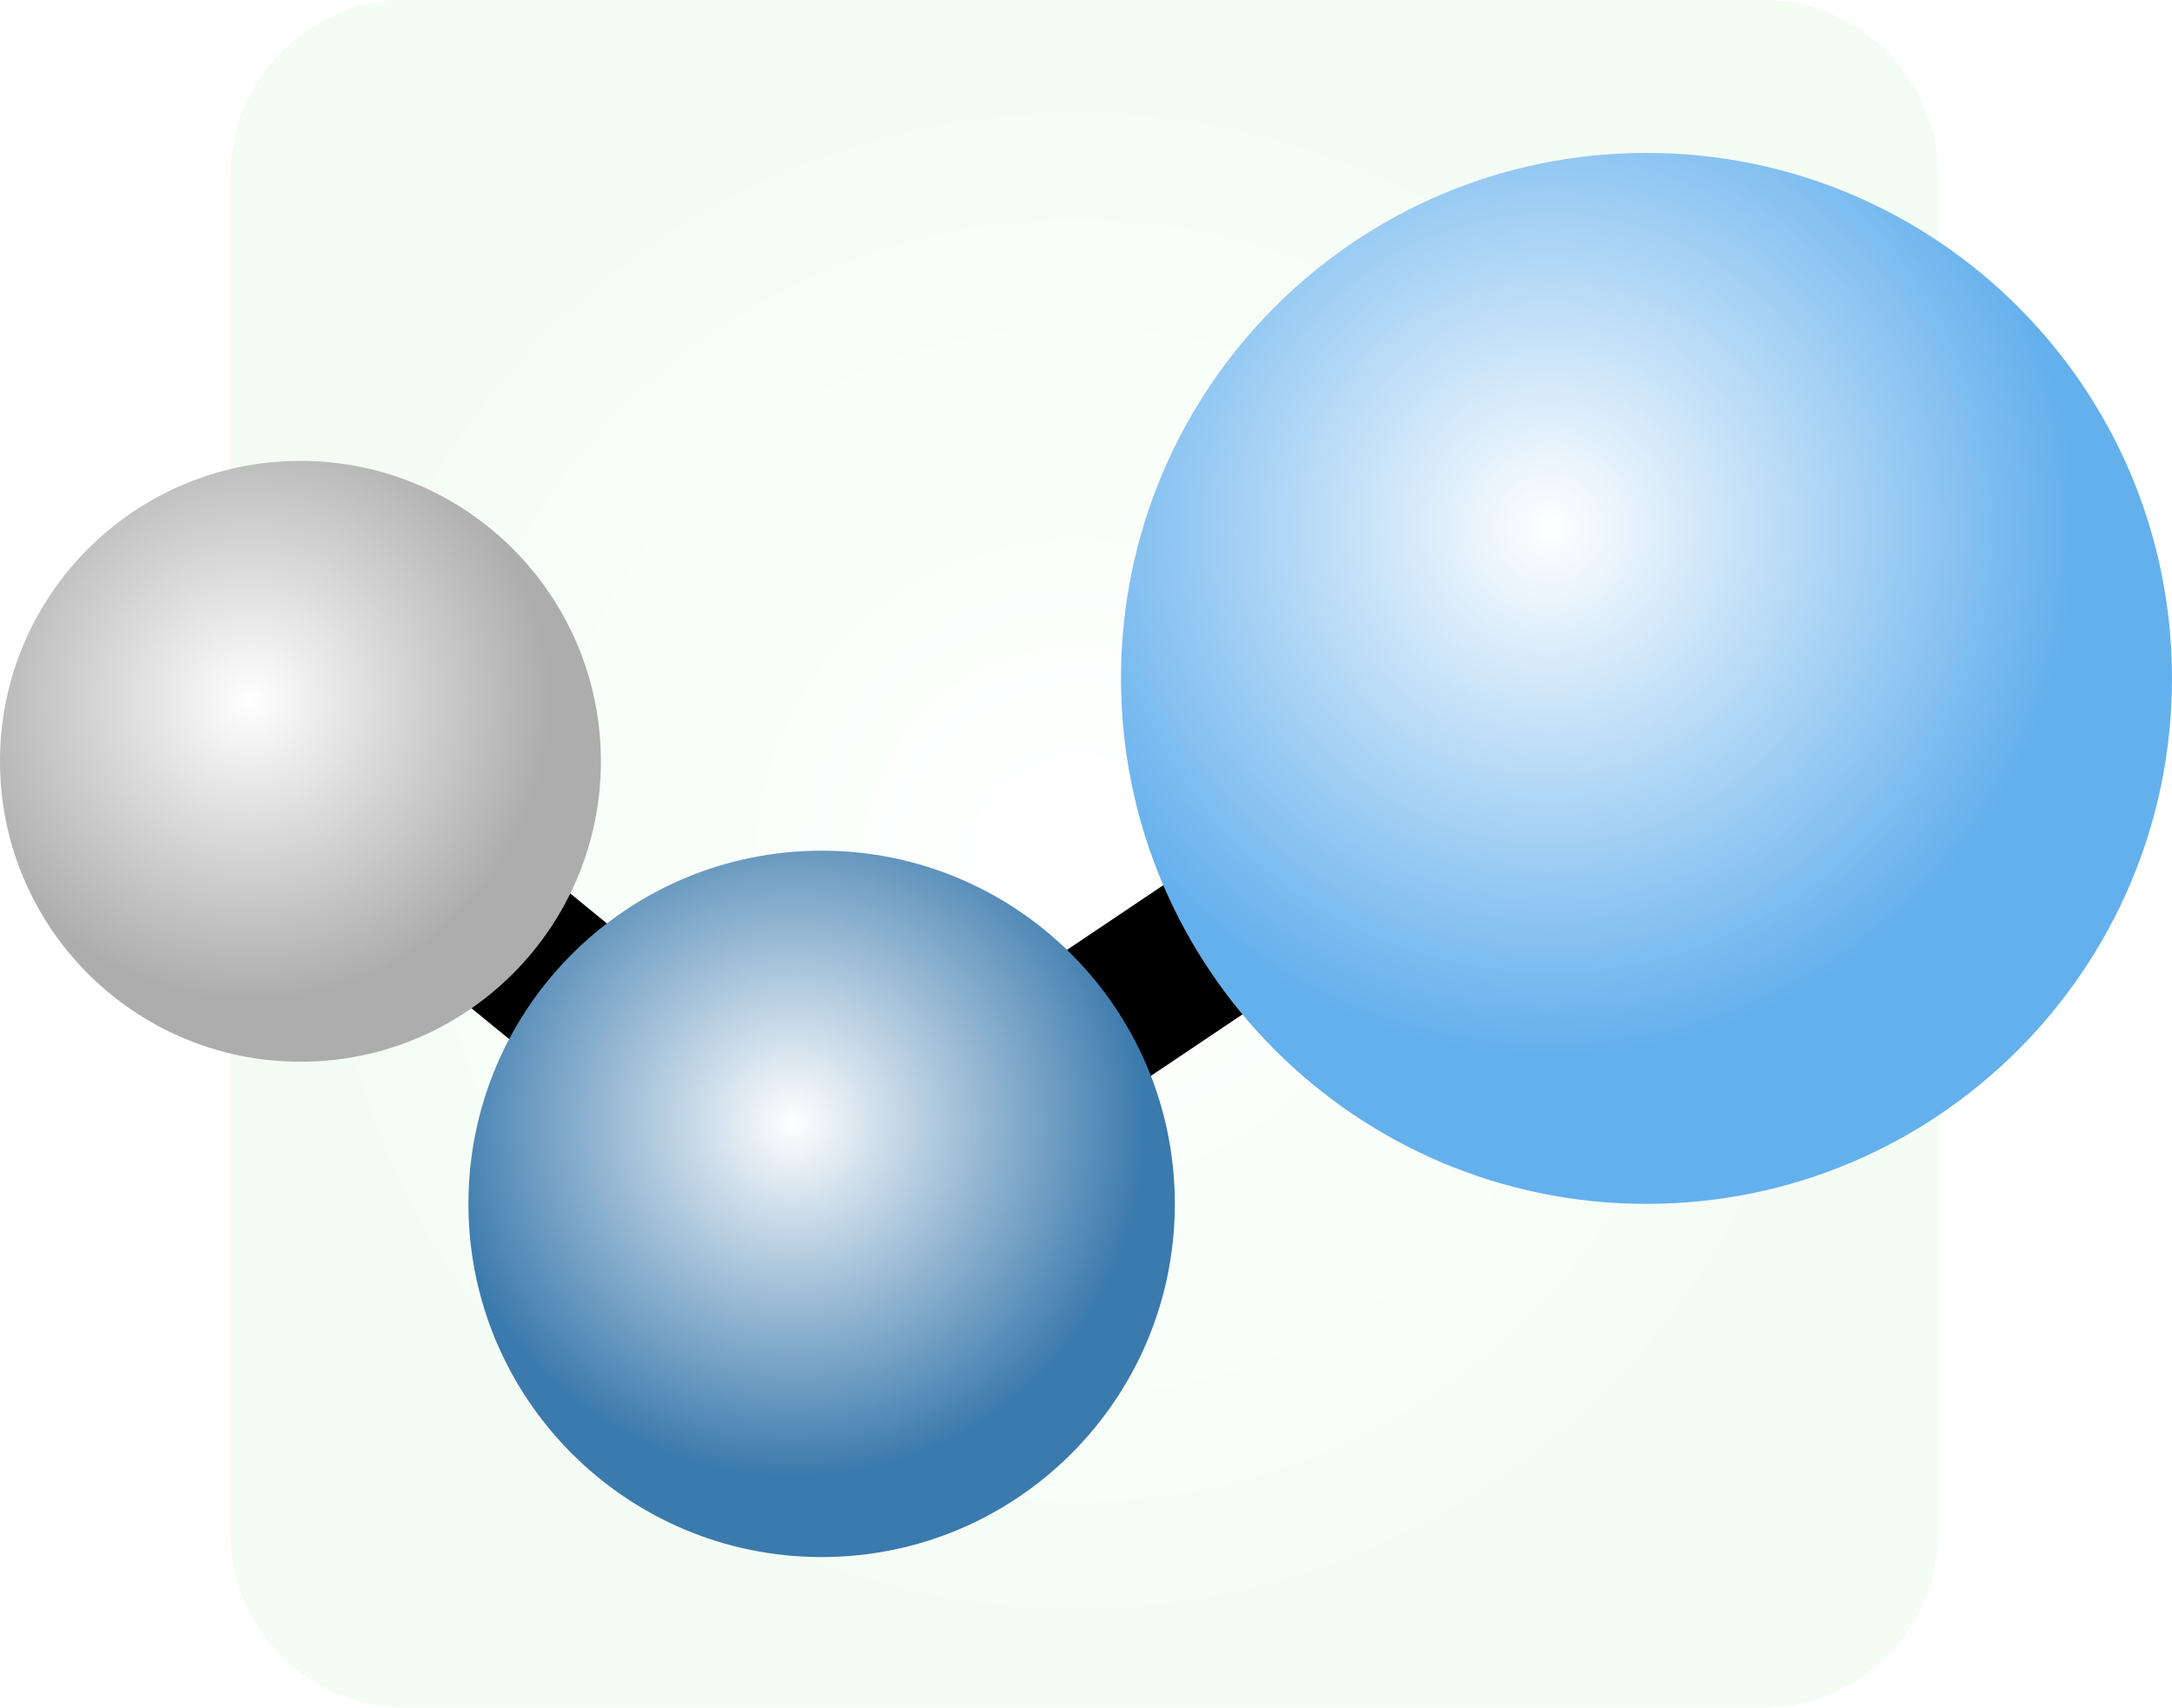
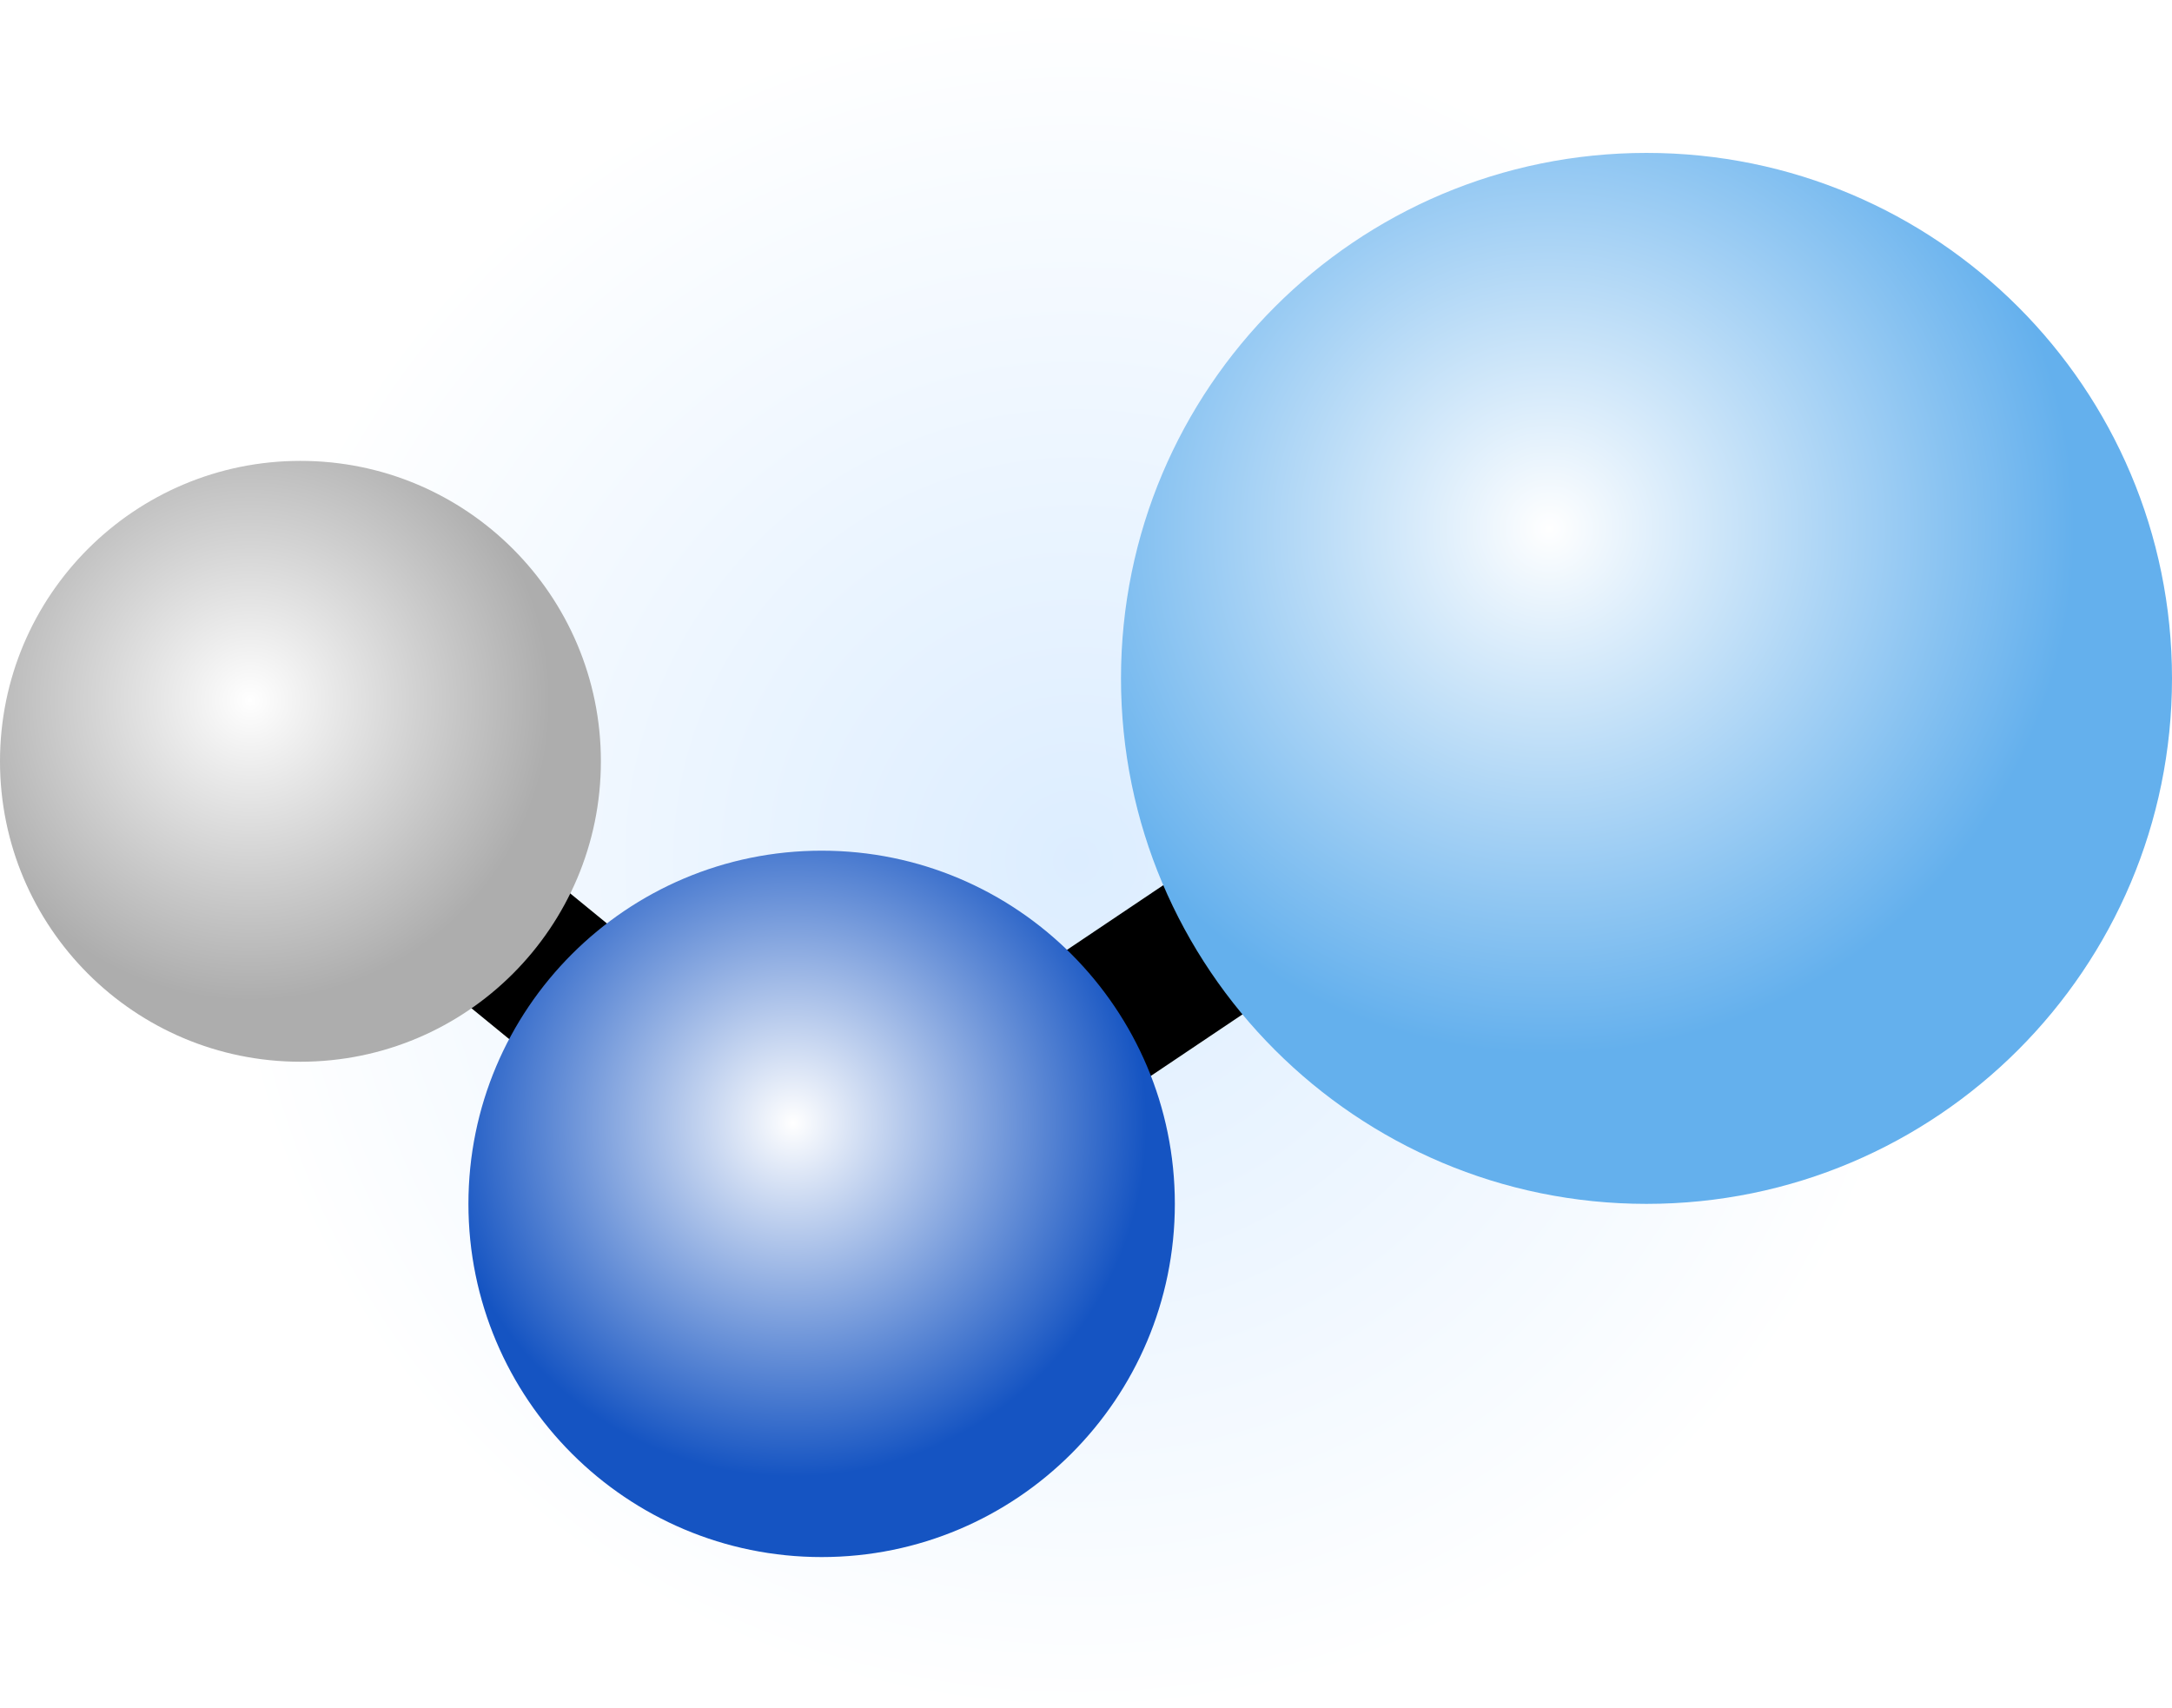
<svg xmlns="http://www.w3.org/2000/svg" version="1.1" id="Layer_1" x="0px" y="0px" viewBox="0 0 201.7 158.6" style="enable-background:new 0 0 201.7 158.6;" xml:space="preserve">
  <style type="text/css">
	.st0{fill:url(#SVGID_1_);}
	.st1{fill:none;stroke:#000000;stroke-width:14.06;stroke-miterlimit:10;}
	.st2{fill:url(#SVGID_2_);}
	.st3{fill:url(#SVGID_3_);}
	.st4{fill:url(#SVGID_4_);}
</style>
  <g id="Layer_2_1_">
    <g id="Layer_1-2">
      <radialGradient id="SVGID_1_" cx="99.98" cy="80.06" r="79.39" gradientTransform="matrix(1 0 0 -1 0 160)" gradientUnits="userSpaceOnUse">
-         <stop offset="0" style="stop-color:#ffffff" />
-         <stop offset="1" style="stop-color:#f3fdf4" />
+         <stop offset="0" style="stop-color:#dcedff" />
+         <stop offset="1" style="stop-color:#ffffff" />
      </radialGradient>
      <path class="st0" d="M37.7,0h126c9,0,16.3,7.3,16.3,16.3v126c0,9-7.3,16.3-16.3,16.3h-126c-9,0-16.3-7.3-16.3-16.3v-126    C21.4,7.3,28.7,0,37.7,0z" />
      <g>
        <g>
          <line class="st1" x1="99.5" y1="96.4" x2="119.6" y2="82.9" />
          <line class="st1" x1="43.6" y1="84.4" x2="55.7" y2="94.3" />
          <radialGradient id="SVGID_2_" cx="143.88" cy="110.91" r="48.79" gradientTransform="matrix(1 0 0 -1 0 160)" gradientUnits="userSpaceOnUse">
            <stop offset="0" style="stop-color:#FFFFFF" />
            <stop offset="1" style="stop-color:#64B0ED" />
          </radialGradient>
          <circle class="st2" cx="152.9" cy="63" r="48.8" />
          <radialGradient id="SVGID_3_" cx="23.24" cy="94.95" r="27.87" gradientTransform="matrix(1 0 0 -1 0 160)" gradientUnits="userSpaceOnUse">
            <stop offset="0" style="stop-color:#FFFFFF" />
            <stop offset="1" style="stop-color:#ADADAD" />
          </radialGradient>
          <circle class="st3" cx="27.9" cy="70.7" r="27.9" />
          <radialGradient id="SVGID_4_" cx="73.64" cy="55.71" r="32.84" gradientTransform="matrix(1 0 0 -1 0 160)" gradientUnits="userSpaceOnUse">
            <stop offset="0" style="stop-color:#FFFFFF" />
-             <stop offset="1" style="stop-color:#3B7AAD" />
+             <stop offset="1" style="stop-color:#1554c2" />
          </radialGradient>
          <circle class="st4" cx="76.3" cy="111.8" r="32.8" />
        </g>
      </g>
    </g>
  </g>
</svg>
